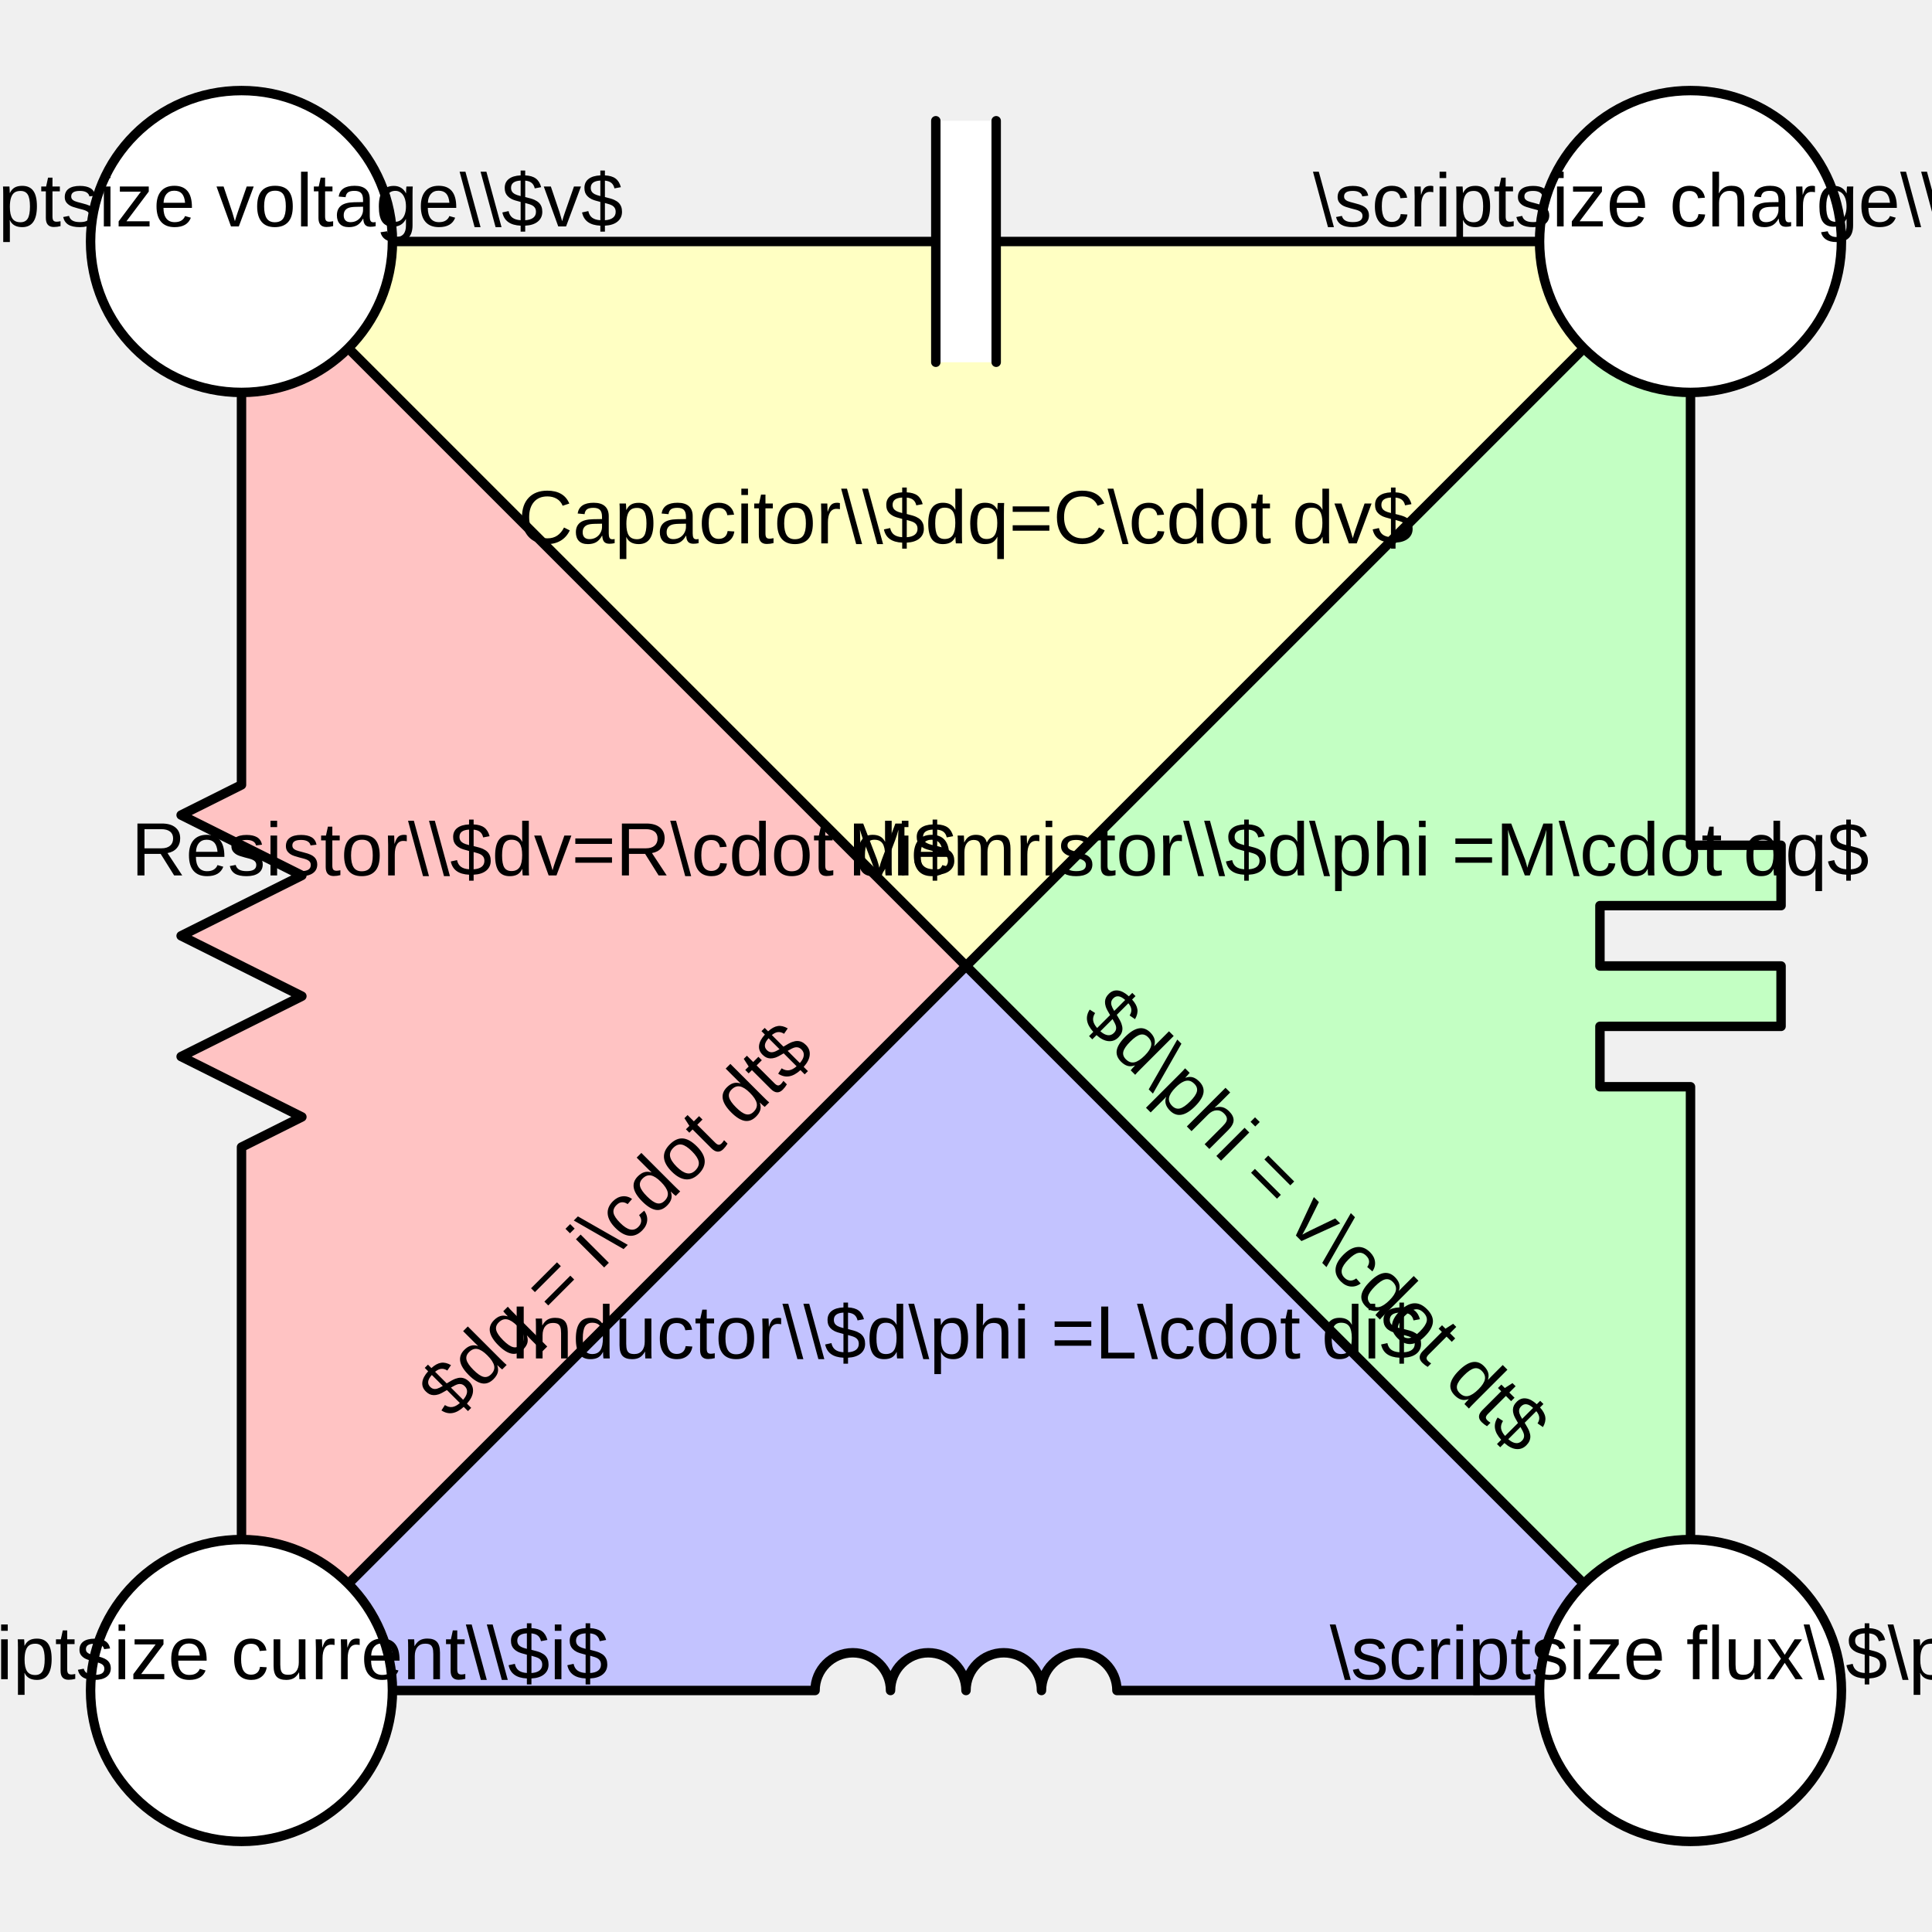
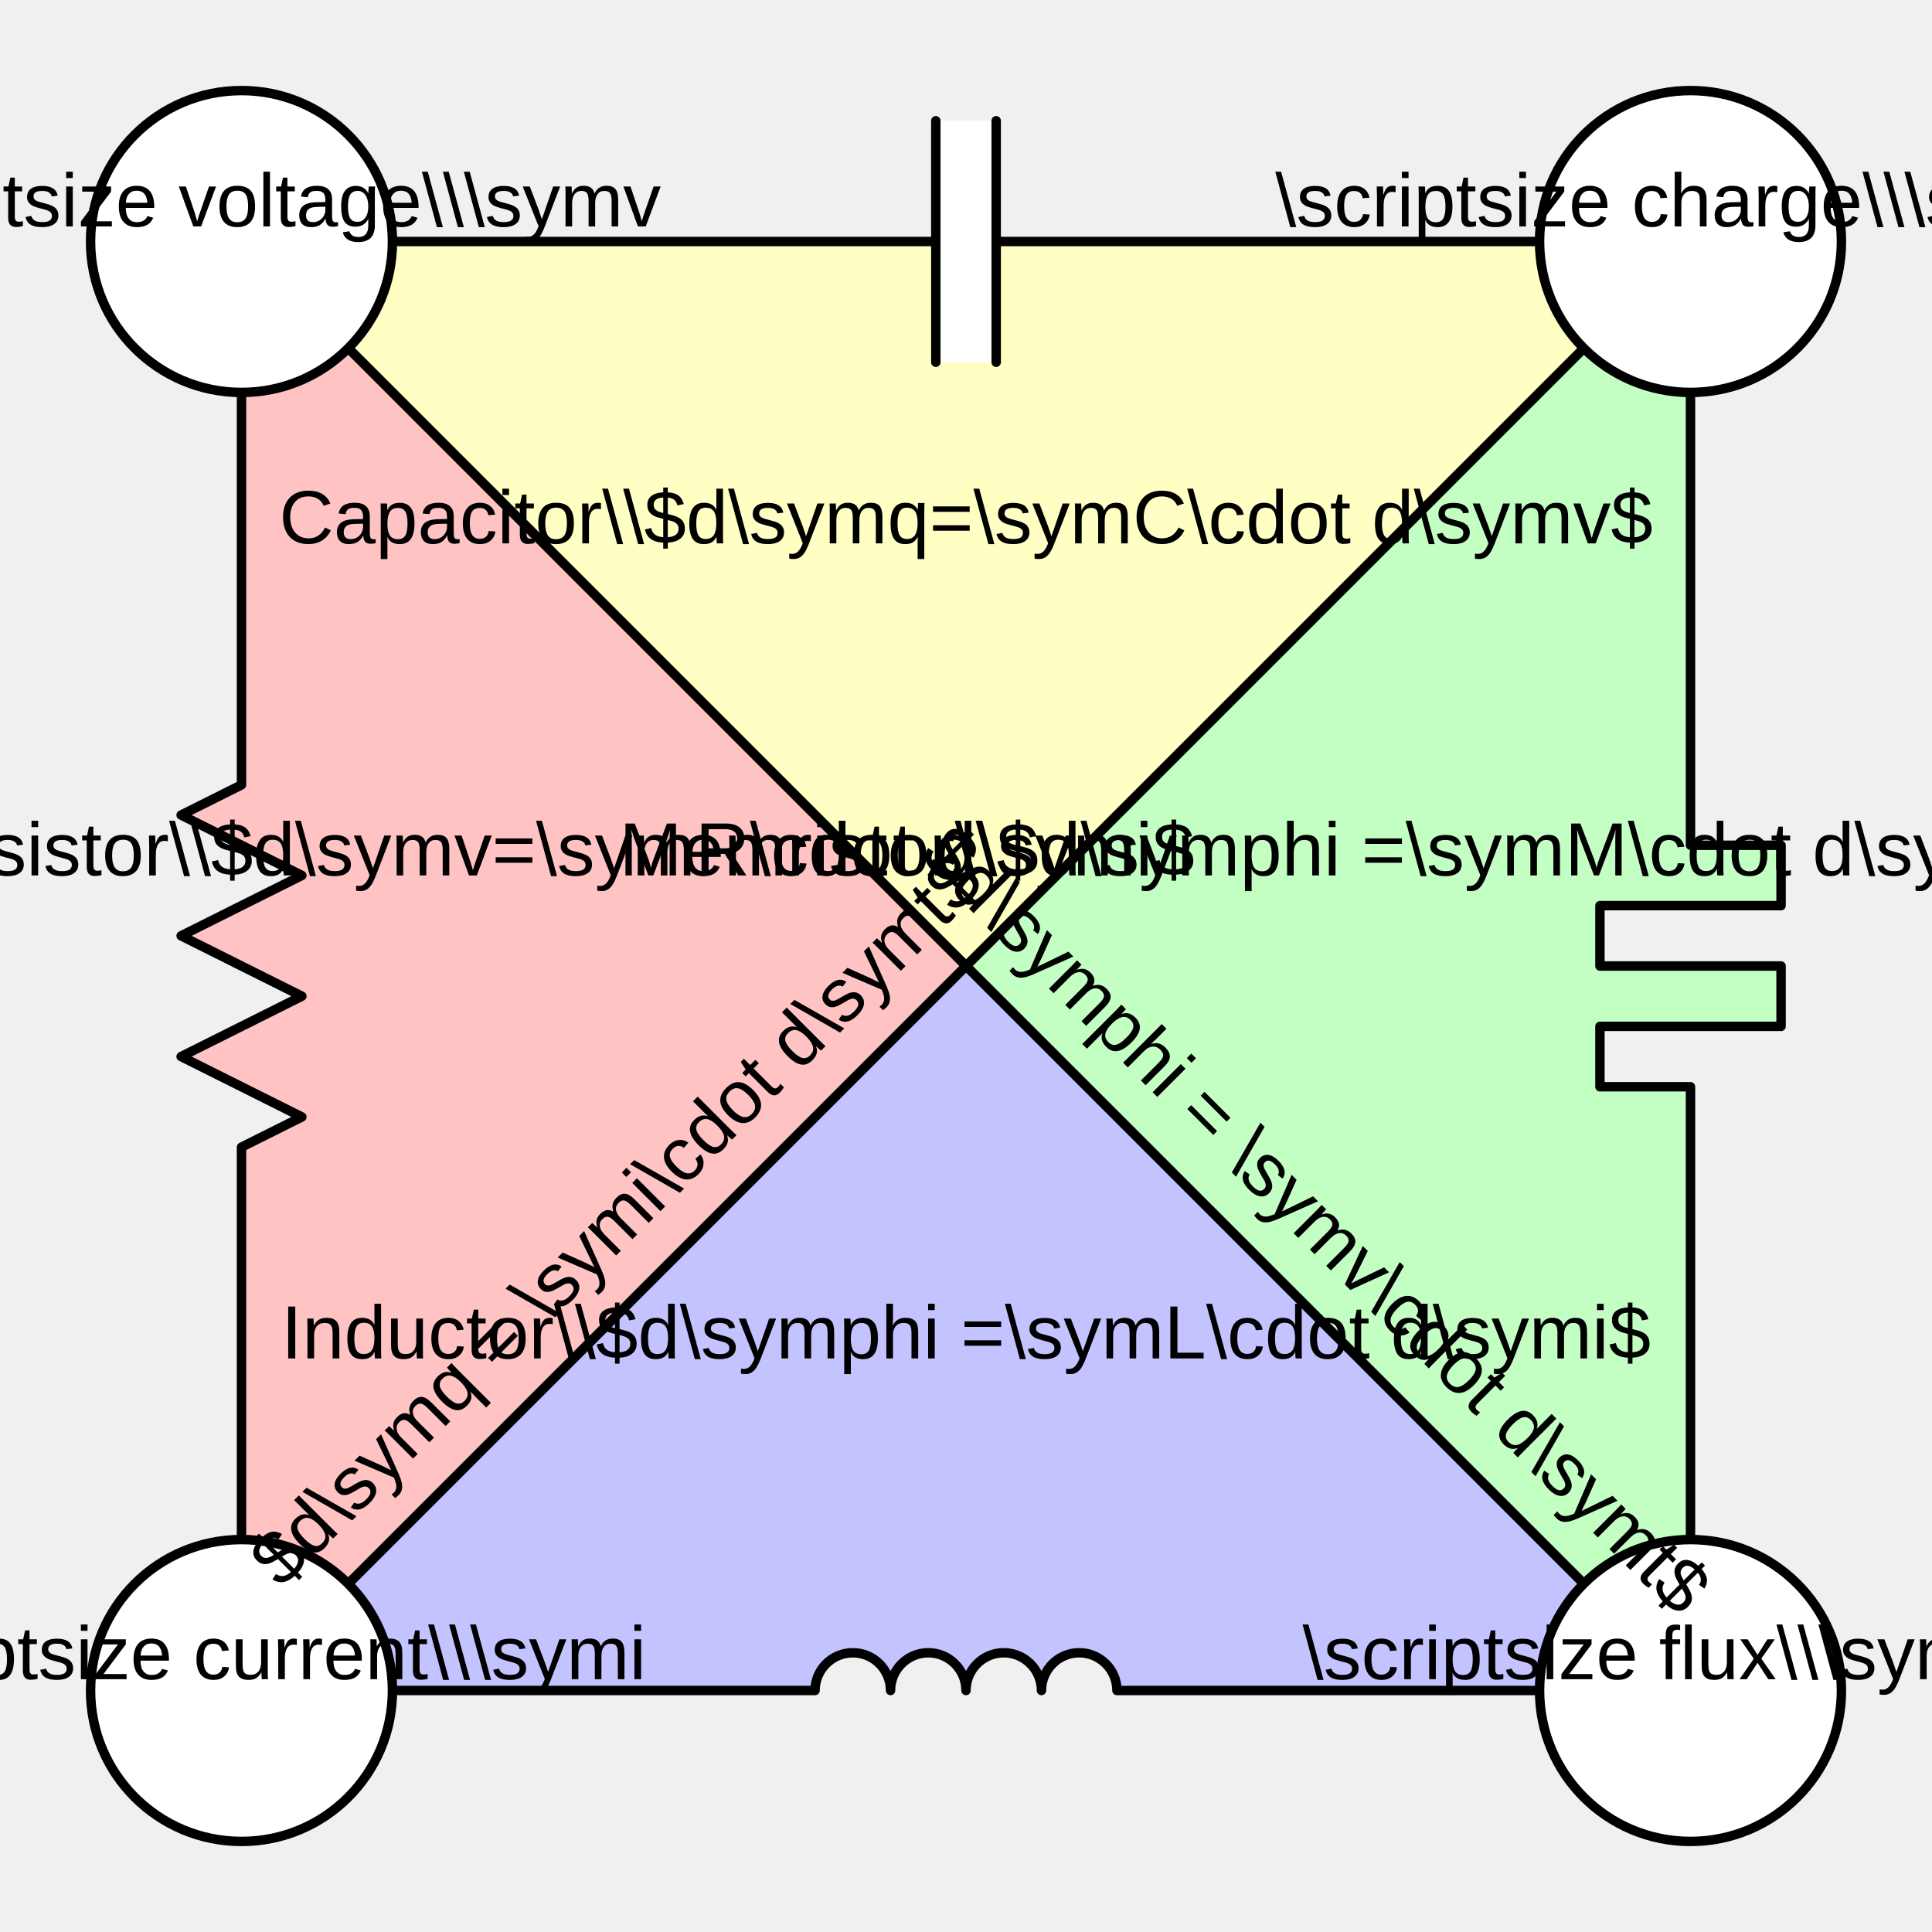
<svg xmlns="http://www.w3.org/2000/svg" width="1024" height="1024" version="1.1" id="svg6525">
  <defs id="defs6529" />
  <g stroke="#000" stroke-width="5" stroke-linecap="round" stroke-linejoin="round" id="g6449">
    <path d="M 512,512 896,128 v 320 h 48 v 32 h -96 v 32 h 96 v 32 h -96 v 32 h 48 v 320 z" fill="#c3ffc3" id="path6425" style="display:inline" />
    <path d="M512 512 896 896H592a20 20 0 0 0-40 0 20 20 0 0 0-40 0 20 20 0 0 0-40 0 20 20 0 0 0-40 0H128Z" fill="#C3C3FF" id="path6427" />
    <path d="M512 512 128 128H896Z" fill="#FFFFC3" id="path6429" />
    <path d="M 512,512 128,128 v 288 l -32,16 l 64,32 l -64,32 l 64,32 l -64,32 l 64,32 l -32,16 v 288 z" fill="#FFC3C3" id="path338" style="display:inline" />
    <g fill="#FFF" id="g6445">
      <circle cx="128" cy="128" r="80" id="circle6433" />
      <circle cx="896" cy="128" r="80" id="circle6435" />
      <circle cx="128" cy="896" r="80" id="circle6437" />
      <circle cx="896" cy="896" r="80" id="circle6439" />
      <path d="M496 64V192h32V64" stroke="none" id="path6443" />
    </g>
    <path d="M496 64V192m32 0V64" fill="none" id="path6447" />
  </g>
  <g font-family="'Liberation Sans'" font-size="40px" text-anchor="middle" id="g6523">
-     <text x="950.35" y="-22.63" transform="rotate(45)" id="text6457" text-anchor="middle">$d\phi = v\cdot dt$</text>
-     <text x="720" y="464" id="text6467" text-anchor="middle">Memristor\\$d\phi =M\cdot dq$</text>
-     <text x="512" y="720" id="text6477">Inductor\\$d\phi =L\cdot di$</text>
-     <text x="512" y="288" id="text6487">Capacitor\\$dq=C\cdot dv$</text>
-     <text x="-226.27" y="701.45" transform="rotate(-45)" id="text6495" text-anchor="middle">$dq = i\cdot dt$</text>
-     <text x="288" y="464" id="text6505" text-anchor="middle">Resistor\\$dv=R\cdot di$</text>
-     <text x="128" y="120" id="text6509">\scriptsize voltage\\$v$</text>
-     <text x="896" y="120" id="text6513">\scriptsize charge\\$q$</text>
-     <text y="890" x="128" id="text6517">\scriptsize current\\$i$</text>
-     <text x="896" y="890" id="text6521" text-align="center">\scriptsize flux\\$\phi$</text>
+     <text x="950.35" y="-22.63" transform="rotate(45)" id="text6457" text-anchor="middle">$d\symphi = \symv\cdot d\symt$</text>
+     <text x="720" y="464" id="text6467" text-anchor="middle">Memristor\\$d\symphi =\symM\cdot d\symq$</text>
+     <text x="512" y="720" id="text6477">Inductor\\$d\symphi =\symL\cdot d\symi$</text>
+     <text x="512" y="288" id="text6487">Capacitor\\$d\symq=\symC\cdot d\symv$</text>
+     <text x="-226.27" y="701.45" transform="rotate(-45)" id="text6495" text-anchor="middle">$d\symq = \symi\cdot d\symt$</text>
+     <text x="288" y="464" id="text6505" text-anchor="middle">Resistor\\$d\symv=\symR\cdot d\symi$</text>
+     <text x="128" y="120" id="text6509">\scriptsize voltage\\\symv</text>
+     <text x="896" y="120" id="text6513">\scriptsize charge\\\symq</text>
+     <text y="890" x="128" id="text6517">\scriptsize current\\\symi</text>
+     <text x="896" y="890" id="text6521" text-align="center">\scriptsize flux\\\symphi</text>
  </g>
</svg>
